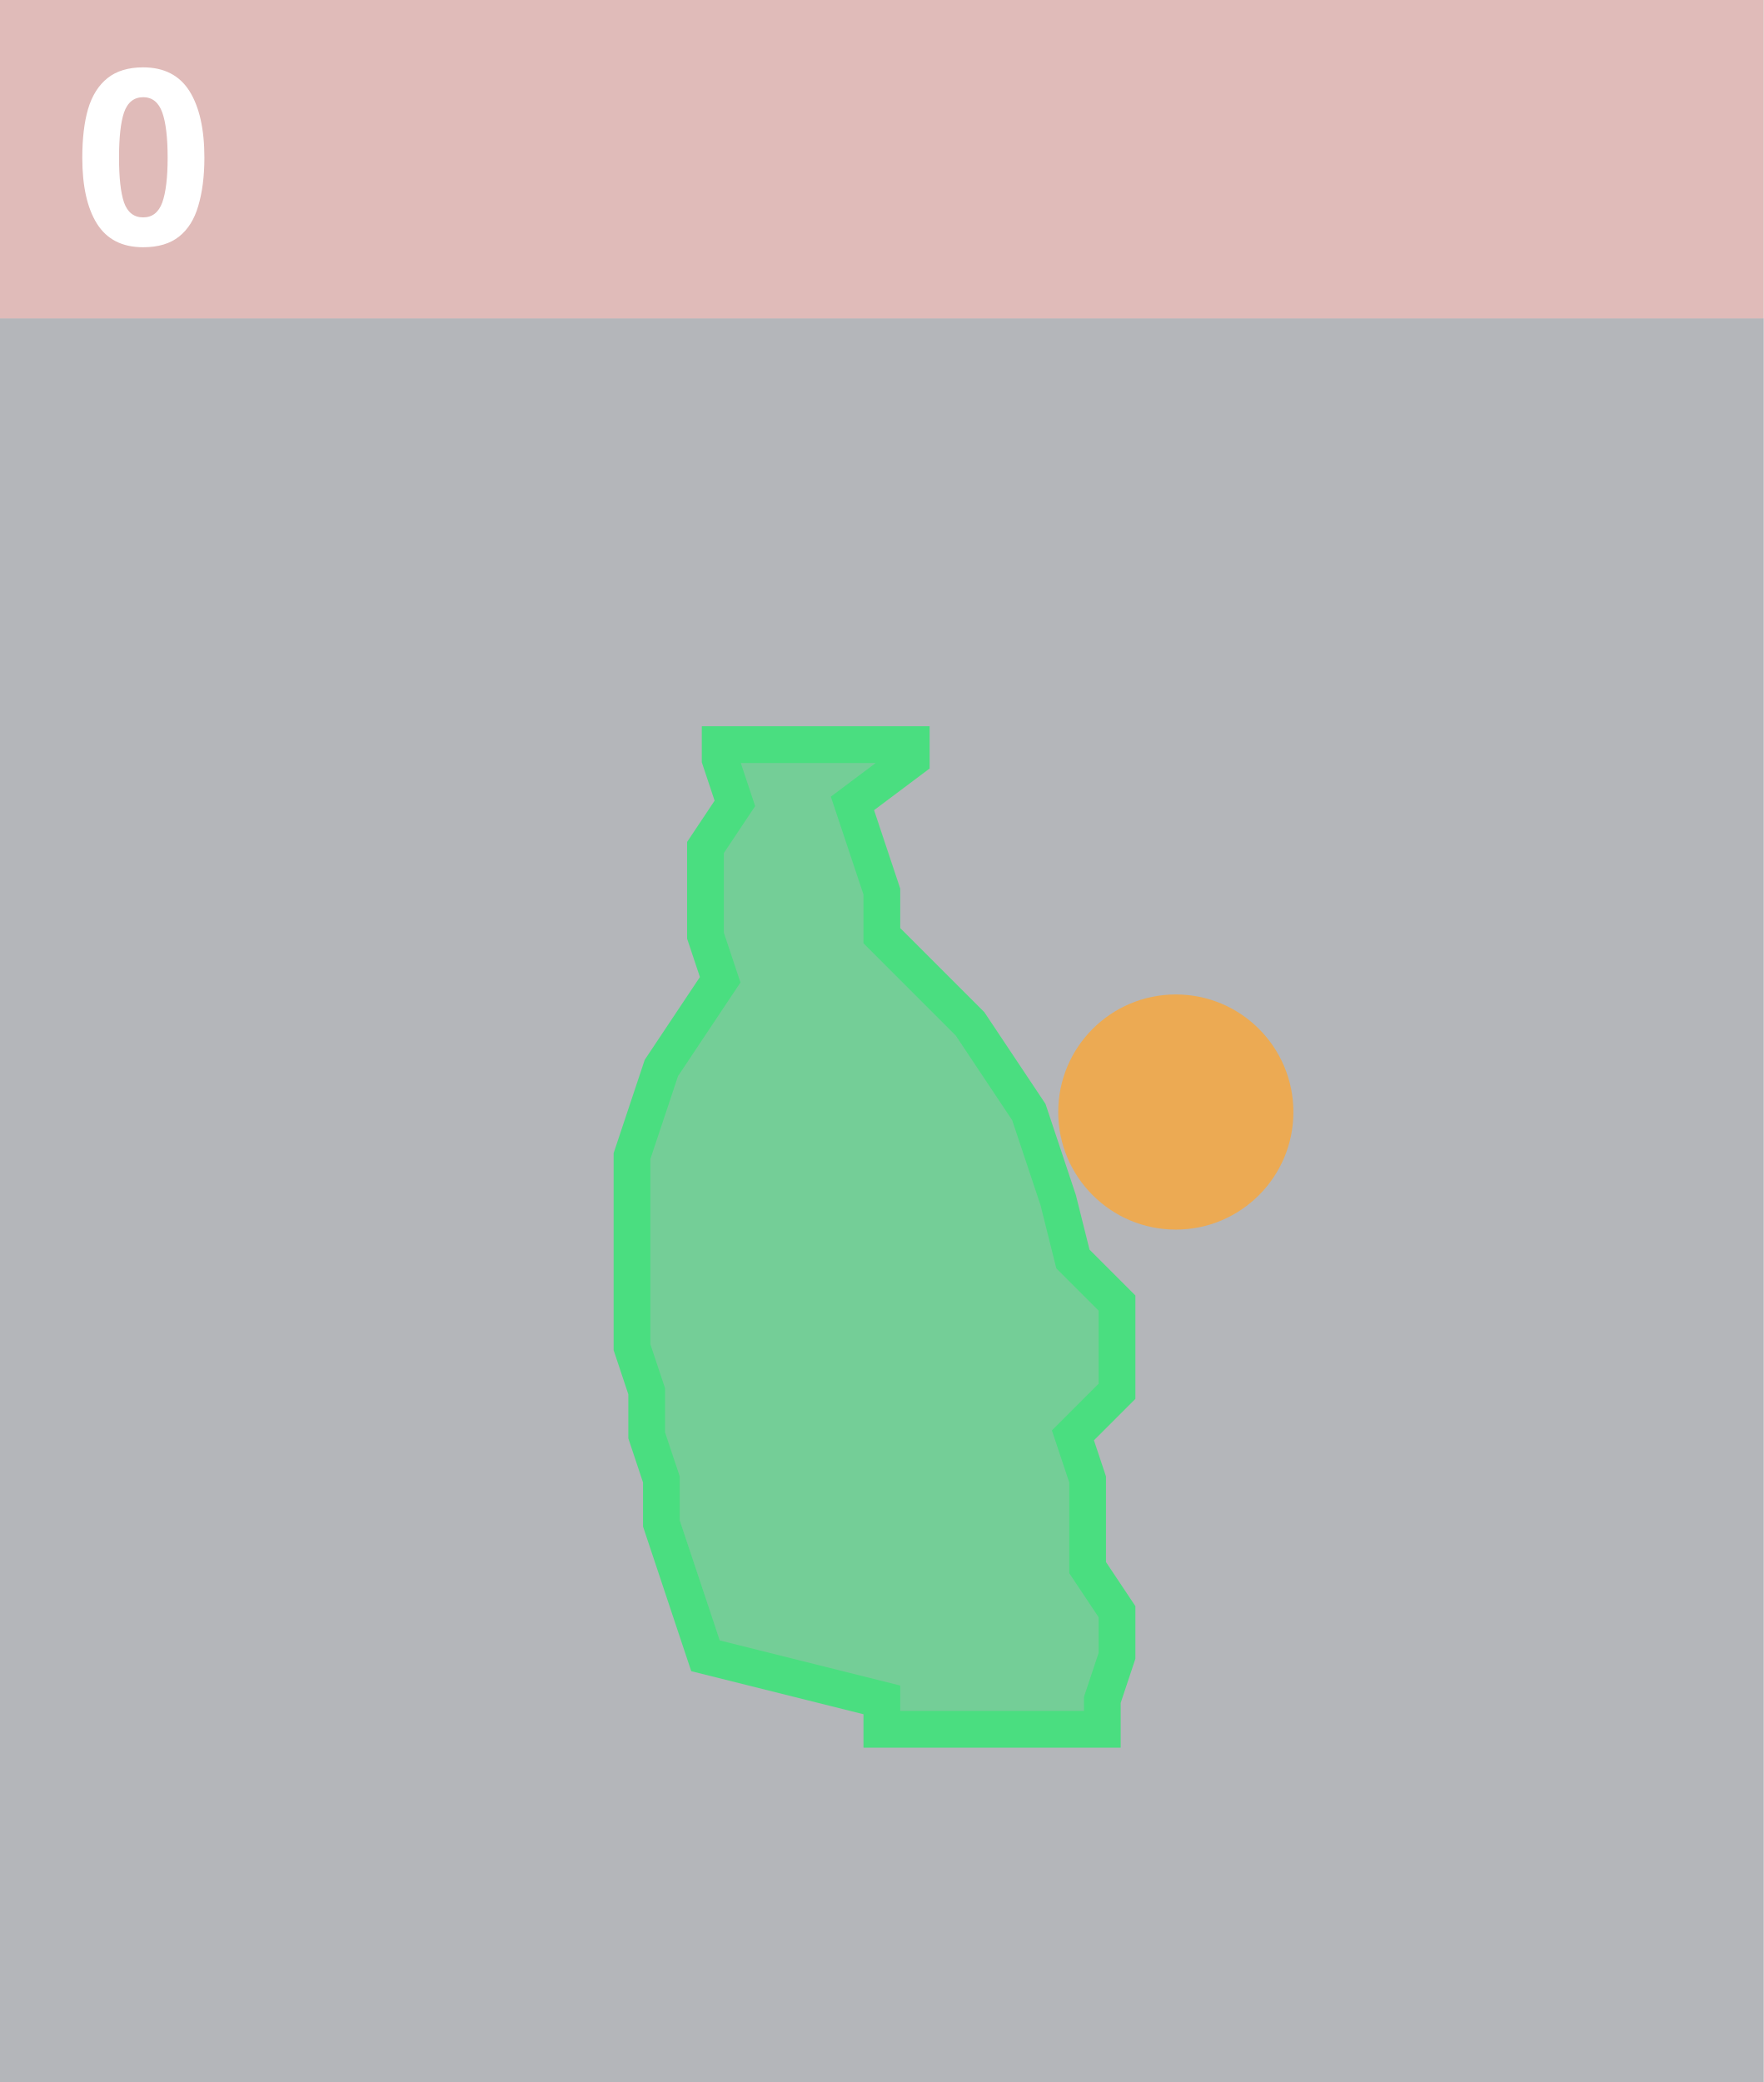
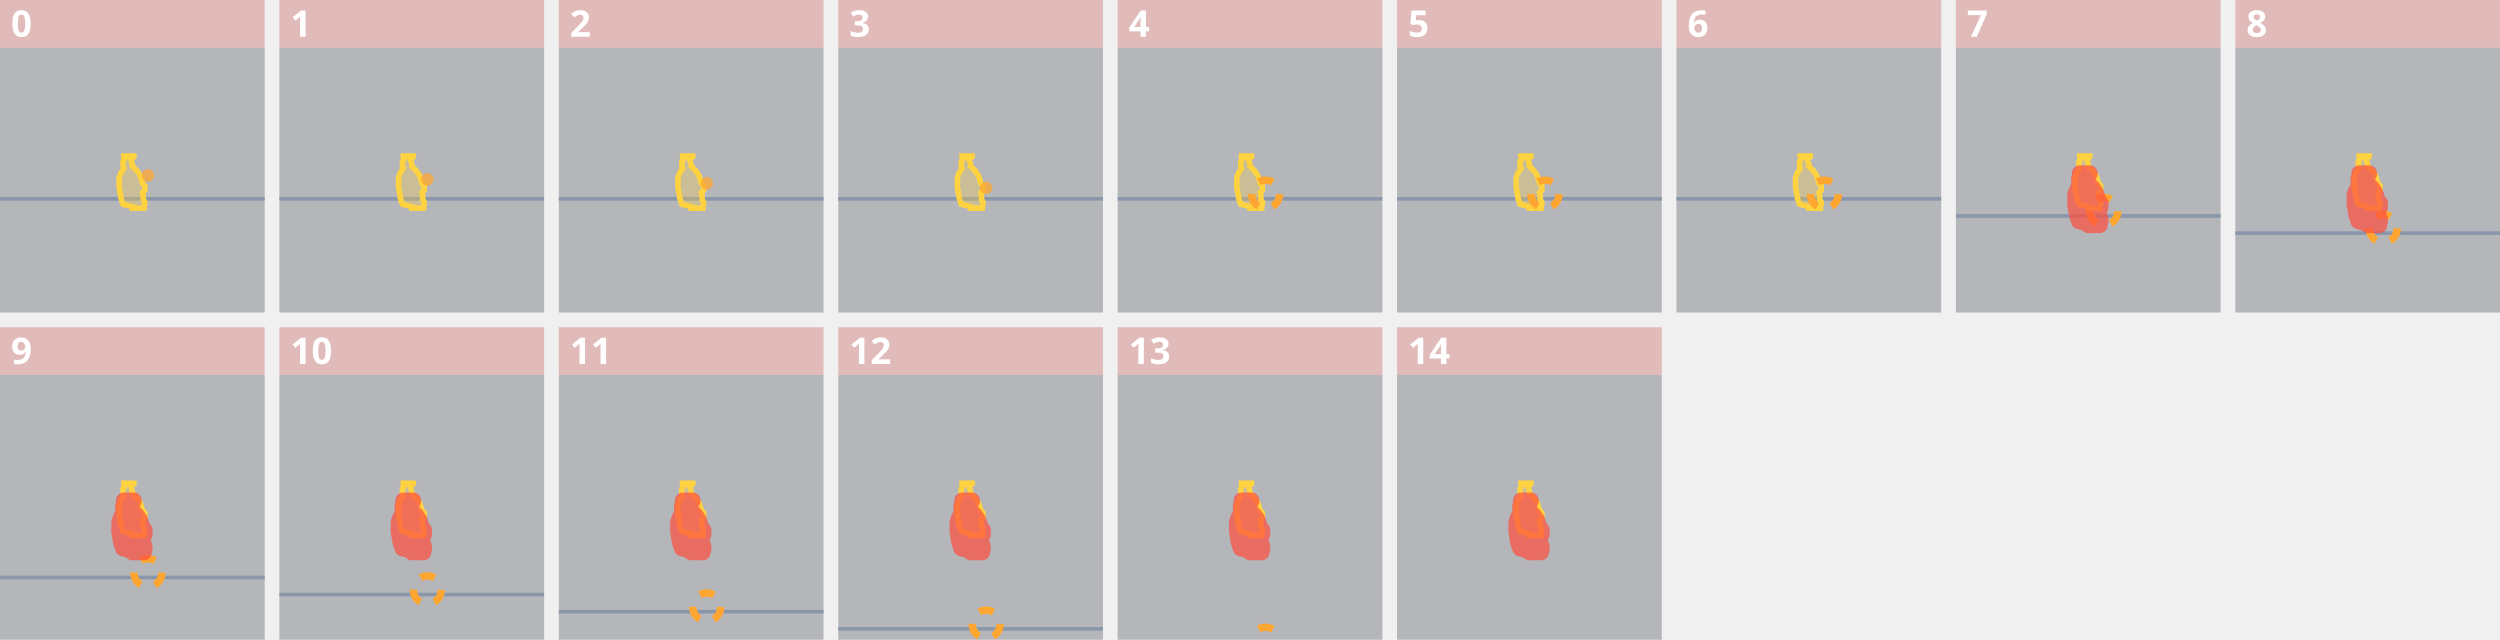
- <svg xmlns="http://www.w3.org/2000/svg" viewBox="0 0 72 85" width="72" height="85">
-   <style>text{font:bold 10px sans-serif;fill:#ffffff}.k{fill:#1b2230}.g{stroke:#8a96aa;stroke-width:1.67}use{stroke-width:2.50;fill-opacity:.28}.u{stroke:#ffd23f;fill:#ffd23f}.v{stroke:#4ade80;fill:#4ade80;fill-opacity:.6}.a{stroke:#e879f9;fill:#e879f9}.o{stroke:#22d3ee;fill:#22d3ee;fill-opacity:.5}.H{color:#ff4d3d;fill:#ff4d3d;opacity:.7}.G{color:#3b9cff;fill:#3b9cff;opacity:.75}.S{color:#ffa630;fill:#ffa630;opacity:.75}.T{color:#ffa630;fill:none;stroke:#ffa630;stroke-width:3.33;stroke-dasharray:6.7}.P{color:#c49bff;fill:none;stroke:#c49bff;stroke-width:1.67;stroke-dasharray:5.0}</style>
+ <svg xmlns="http://www.w3.org/2000/svg" viewBox="0 0 680 174" width="680" height="174">
+   <style>text{font:bold 10px sans-serif;fill:#ffffff}.k{fill:#1b2230}.g{stroke:#8a96aa;stroke-width:4.72}use{stroke-width:7.08;fill-opacity:.28}.u{stroke:#ffd23f;fill:#ffd23f}.v{stroke:#4ade80;fill:#4ade80;fill-opacity:.6}.a{stroke:#e879f9;fill:#e879f9}.o{stroke:#22d3ee;fill:#22d3ee;fill-opacity:.5}.H{color:#ff4d3d;fill:#ff4d3d;opacity:.7}.G{color:#3b9cff;fill:#3b9cff;opacity:.75}.S{color:#ffa630;fill:#ffa630;opacity:.75}.T{color:#ffa630;fill:none;stroke:#ffa630;stroke-width:9.44;stroke-dasharray:18.9}.P{color:#c49bff;fill:none;stroke:#c49bff;stroke-width:4.72;stroke-dasharray:14.2}</style>
  <defs>
    <path id="b0" d="M-11 -31L2 -31L2 -30L-2 -27L-1 -24L0 -21L0 -18L3 -15L6 -12L8 -9L10 -6L11 -3L12 0L13 4L16 7L16 10L16 13L13 16L14 19L14 22L14 25L16 28L16 31L15 34L15 36L0 36L0 34L-12 31L-13 28L-14 25L-15 22L-15 19L-16 16L-16 13L-17 10L-17 7L-17 4L-17 0L-17 -3L-16 -6L-15 -9L-13 -12L-11 -15L-12 -18L-12 -21L-12 -24L-10 -27L-11 -30Z" />
-     <rect id="K" x="-60" y="-60" width="120" height="120" class="k" />
+     <rect id="K" x="-170" y="-170" width="340" height="340" class="k" />
    <rect id="La" width="72" height="13" fill="#b8332b" />
  </defs>
  <use href="#La" x="0" y="0" />
  <text x="3" y="10">0</text>
-   <svg x="0" y="13" width="72" height="72" viewBox="-60 -60 120 120">
+   <svg x="0" y="13" width="72" height="72" viewBox="-170 -170 340 340">
    <use href="#K" />
-     <use href="#b0" class="v" />
+     <line x1="-170" y1="24" x2="170" y2="24" class="g" />
+     <use href="#b0" class="u" />
    <g class="S">
      <circle cx="20" cy="-6" r="8" />
    </g>
  </svg>
+   <use href="#La" x="76" y="0" />
+   <text x="79" y="10">1</text>
+   <svg x="76" y="13" width="72" height="72" viewBox="-170 -170 340 340">
+     <use href="#K" />
+     <line x1="-170" y1="24" x2="170" y2="24" class="g" />
+     <use href="#b0" class="u" />
+     <g class="S">
+       <circle cx="20" cy="-1" r="8" />
+     </g>
+   </svg>
+   <use href="#La" x="152" y="0" />
+   <text x="155" y="10">2</text>
+   <svg x="152" y="13" width="72" height="72" viewBox="-170 -170 340 340">
+     <use href="#K" />
+     <line x1="-170" y1="24" x2="170" y2="24" class="g" />
+     <use href="#b0" class="u" />
+     <g class="S">
+       <circle cx="20" cy="4" r="8" />
+     </g>
+   </svg>
+   <use href="#La" x="228" y="0" />
+   <text x="231" y="10">3</text>
+   <svg x="228" y="13" width="72" height="72" viewBox="-170 -170 340 340">
+     <use href="#K" />
+     <line x1="-170" y1="24" x2="170" y2="24" class="g" />
+     <use href="#b0" class="u" />
+     <g class="S">
+       <circle cx="20" cy="10" r="8" />
+     </g>
+   </svg>
+   <use href="#La" x="304" y="0" />
+   <text x="307" y="10">4</text>
+   <svg x="304" y="13" width="72" height="72" viewBox="-170 -170 340 340">
+     <use href="#K" />
+     <line x1="-170" y1="24" x2="170" y2="24" class="g" />
+     <use href="#b0" class="u" />
+     <g class="T">
+       <circle cx="20" cy="18" r="18" />
+     </g>
+   </svg>
+   <use href="#La" x="380" y="0" />
+   <text x="383" y="10">5</text>
+   <svg x="380" y="13" width="72" height="72" viewBox="-170 -170 340 340">
+     <use href="#K" />
+     <line x1="-170" y1="24" x2="170" y2="24" class="g" />
+     <use href="#b0" class="u" />
+     <g class="T">
+       <circle cx="20" cy="18" r="18" />
+     </g>
+   </svg>
+   <use href="#La" x="456" y="0" />
+   <text x="459" y="10">6</text>
+   <svg x="456" y="13" width="72" height="72" viewBox="-170 -170 340 340">
+     <use href="#K" />
+     <line x1="-170" y1="24" x2="170" y2="24" class="g" />
+     <use href="#b0" class="u" />
+     <g class="T">
+       <circle cx="20" cy="18" r="18" />
+     </g>
+   </svg>
+   <use href="#La" x="532" y="0" />
+   <text x="535" y="10">7</text>
+   <svg x="532" y="13" width="72" height="72" viewBox="-170 -170 340 340">
+     <use href="#K" />
+     <line x1="-170" y1="46" x2="170" y2="46" class="g" />
+     <use href="#b0" class="u" />
+     <g class="T">
+       <circle cx="20" cy="40" r="18" />
+     </g>
+     <g class="H">
+       <path d="M-11 -9L2 -9L2 -8L-2 -5L-1 -2L0 1L0 4L3 7L6 10L8 13L10 16L11 19L12 22L13 26L16 29L16 32L16 35L13 38L14 41L14 44L14 47L16 50L16 53L15 56L15 58L0 58L0 56L-12 53L-13 50L-14 47L-15 44L-15 41L-16 38L-16 35L-17 32L-17 29L-17 26L-17 22L-17 19L-16 16L-15 13L-13 10L-11 7L-12 4L-12 1L-12 -2L-10 -5L-11 -8Z" stroke="currentColor" stroke-width="20" stroke-linejoin="round" />
+     </g>
+   </svg>
+   <use href="#La" x="608" y="0" />
+   <text x="611" y="10">8</text>
+   <svg x="608" y="13" width="72" height="72" viewBox="-170 -170 340 340">
+     <use href="#K" />
+     <line x1="-170" y1="68" x2="170" y2="68" class="g" />
+     <use href="#b0" class="u" />
+     <g class="T">
+       <circle cx="20" cy="62" r="18" />
+     </g>
+     <g class="H">
+       <path d="M-11 -9L2 -9L2 -8L-2 -5L-1 -2L0 1L0 4L3 7L6 10L8 13L10 16L11 19L12 22L13 26L16 29L16 32L16 35L13 38L14 41L14 44L14 47L16 50L16 53L15 56L15 58L0 58L0 56L-12 53L-13 50L-14 47L-15 44L-15 41L-16 38L-16 35L-17 32L-17 29L-17 26L-17 22L-17 19L-16 16L-15 13L-13 10L-11 7L-12 4L-12 1L-12 -2L-10 -5L-11 -8Z" stroke="currentColor" stroke-width="20" stroke-linejoin="round" />
+     </g>
+   </svg>
+   <use href="#La" x="0" y="89" />
+   <text x="3" y="99">9</text>
+   <svg x="0" y="102" width="72" height="72" viewBox="-170 -170 340 340">
+     <use href="#K" />
+     <line x1="-170" y1="90" x2="170" y2="90" class="g" />
+     <use href="#b0" class="u" />
+     <g class="T">
+       <circle cx="20" cy="84" r="18" />
+     </g>
+     <g class="H">
+       <path d="M-11 -9L2 -9L2 -8L-2 -5L-1 -2L0 1L0 4L3 7L6 10L8 13L10 16L11 19L12 22L13 26L16 29L16 32L16 35L13 38L14 41L14 44L14 47L16 50L16 53L15 56L15 58L0 58L0 56L-12 53L-13 50L-14 47L-15 44L-15 41L-16 38L-16 35L-17 32L-17 29L-17 26L-17 22L-17 19L-16 16L-15 13L-13 10L-11 7L-12 4L-12 1L-12 -2L-10 -5L-11 -8Z" stroke="currentColor" stroke-width="20" stroke-linejoin="round" />
+     </g>
+   </svg>
+   <use href="#La" x="76" y="89" />
+   <text x="79" y="99">10</text>
+   <svg x="76" y="102" width="72" height="72" viewBox="-170 -170 340 340">
+     <use href="#K" />
+     <line x1="-170" y1="112" x2="170" y2="112" class="g" />
+     <use href="#b0" class="u" />
+     <g class="T">
+       <circle cx="20" cy="106" r="18" />
+     </g>
+     <g class="H">
+       <path d="M-11 -9L2 -9L2 -8L-2 -5L-1 -2L0 1L0 4L3 7L6 10L8 13L10 16L11 19L12 22L13 26L16 29L16 32L16 35L13 38L14 41L14 44L14 47L16 50L16 53L15 56L15 58L0 58L0 56L-12 53L-13 50L-14 47L-15 44L-15 41L-16 38L-16 35L-17 32L-17 29L-17 26L-17 22L-17 19L-16 16L-15 13L-13 10L-11 7L-12 4L-12 1L-12 -2L-10 -5L-11 -8Z" stroke="currentColor" stroke-width="20" stroke-linejoin="round" />
+     </g>
+   </svg>
+   <use href="#La" x="152" y="89" />
+   <text x="155" y="99">11</text>
+   <svg x="152" y="102" width="72" height="72" viewBox="-170 -170 340 340">
+     <use href="#K" />
+     <line x1="-170" y1="134" x2="170" y2="134" class="g" />
+     <use href="#b0" class="u" />
+     <g class="T">
+       <circle cx="20" cy="128" r="18" />
+     </g>
+     <g class="H">
+       <path d="M-11 -9L2 -9L2 -8L-2 -5L-1 -2L0 1L0 4L3 7L6 10L8 13L10 16L11 19L12 22L13 26L16 29L16 32L16 35L13 38L14 41L14 44L14 47L16 50L16 53L15 56L15 58L0 58L0 56L-12 53L-13 50L-14 47L-15 44L-15 41L-16 38L-16 35L-17 32L-17 29L-17 26L-17 22L-17 19L-16 16L-15 13L-13 10L-11 7L-12 4L-12 1L-12 -2L-10 -5L-11 -8Z" stroke="currentColor" stroke-width="20" stroke-linejoin="round" />
+     </g>
+   </svg>
+   <use href="#La" x="228" y="89" />
+   <text x="231" y="99">12</text>
+   <svg x="228" y="102" width="72" height="72" viewBox="-170 -170 340 340">
+     <use href="#K" />
+     <line x1="-170" y1="156" x2="170" y2="156" class="g" />
+     <use href="#b0" class="u" />
+     <g class="T">
+       <circle cx="20" cy="150" r="18" />
+     </g>
+     <g class="H">
+       <path d="M-11 -9L2 -9L2 -8L-2 -5L-1 -2L0 1L0 4L3 7L6 10L8 13L10 16L11 19L12 22L13 26L16 29L16 32L16 35L13 38L14 41L14 44L14 47L16 50L16 53L15 56L15 58L0 58L0 56L-12 53L-13 50L-14 47L-15 44L-15 41L-16 38L-16 35L-17 32L-17 29L-17 26L-17 22L-17 19L-16 16L-15 13L-13 10L-11 7L-12 4L-12 1L-12 -2L-10 -5L-11 -8Z" stroke="currentColor" stroke-width="20" stroke-linejoin="round" />
+     </g>
+   </svg>
+   <use href="#La" x="304" y="89" />
+   <text x="307" y="99">13</text>
+   <svg x="304" y="102" width="72" height="72" viewBox="-170 -170 340 340">
+     <use href="#K" />
+     <use href="#b0" class="u" />
+     <g class="T">
+       <circle cx="20" cy="172" r="18" />
+     </g>
+     <g class="H">
+       <path d="M-11 -9L2 -9L2 -8L-2 -5L-1 -2L0 1L0 4L3 7L6 10L8 13L10 16L11 19L12 22L13 26L16 29L16 32L16 35L13 38L14 41L14 44L14 47L16 50L16 53L15 56L15 58L0 58L0 56L-12 53L-13 50L-14 47L-15 44L-15 41L-16 38L-16 35L-17 32L-17 29L-17 26L-17 22L-17 19L-16 16L-15 13L-13 10L-11 7L-12 4L-12 1L-12 -2L-10 -5L-11 -8Z" stroke="currentColor" stroke-width="20" stroke-linejoin="round" />
+     </g>
+   </svg>
+   <use href="#La" x="380" y="89" />
+   <text x="383" y="99">14</text>
+   <svg x="380" y="102" width="72" height="72" viewBox="-170 -170 340 340">
+     <use href="#K" />
+     <use href="#b0" class="u" />
+     <g class="T">
+       <circle cx="20" cy="194" r="18" />
+     </g>
+     <g class="H">
+       <path d="M-11 -9L2 -9L2 -8L-2 -5L-1 -2L0 1L0 4L3 7L6 10L8 13L10 16L11 19L12 22L13 26L16 29L16 32L16 35L13 38L14 41L14 44L14 47L16 50L16 53L15 56L15 58L0 58L0 56L-12 53L-13 50L-14 47L-15 44L-15 41L-16 38L-16 35L-17 32L-17 29L-17 26L-17 22L-17 19L-16 16L-15 13L-13 10L-11 7L-12 4L-12 1L-12 -2L-10 -5L-11 -8Z" stroke="currentColor" stroke-width="20" stroke-linejoin="round" />
+     </g>
+   </svg>
</svg>
